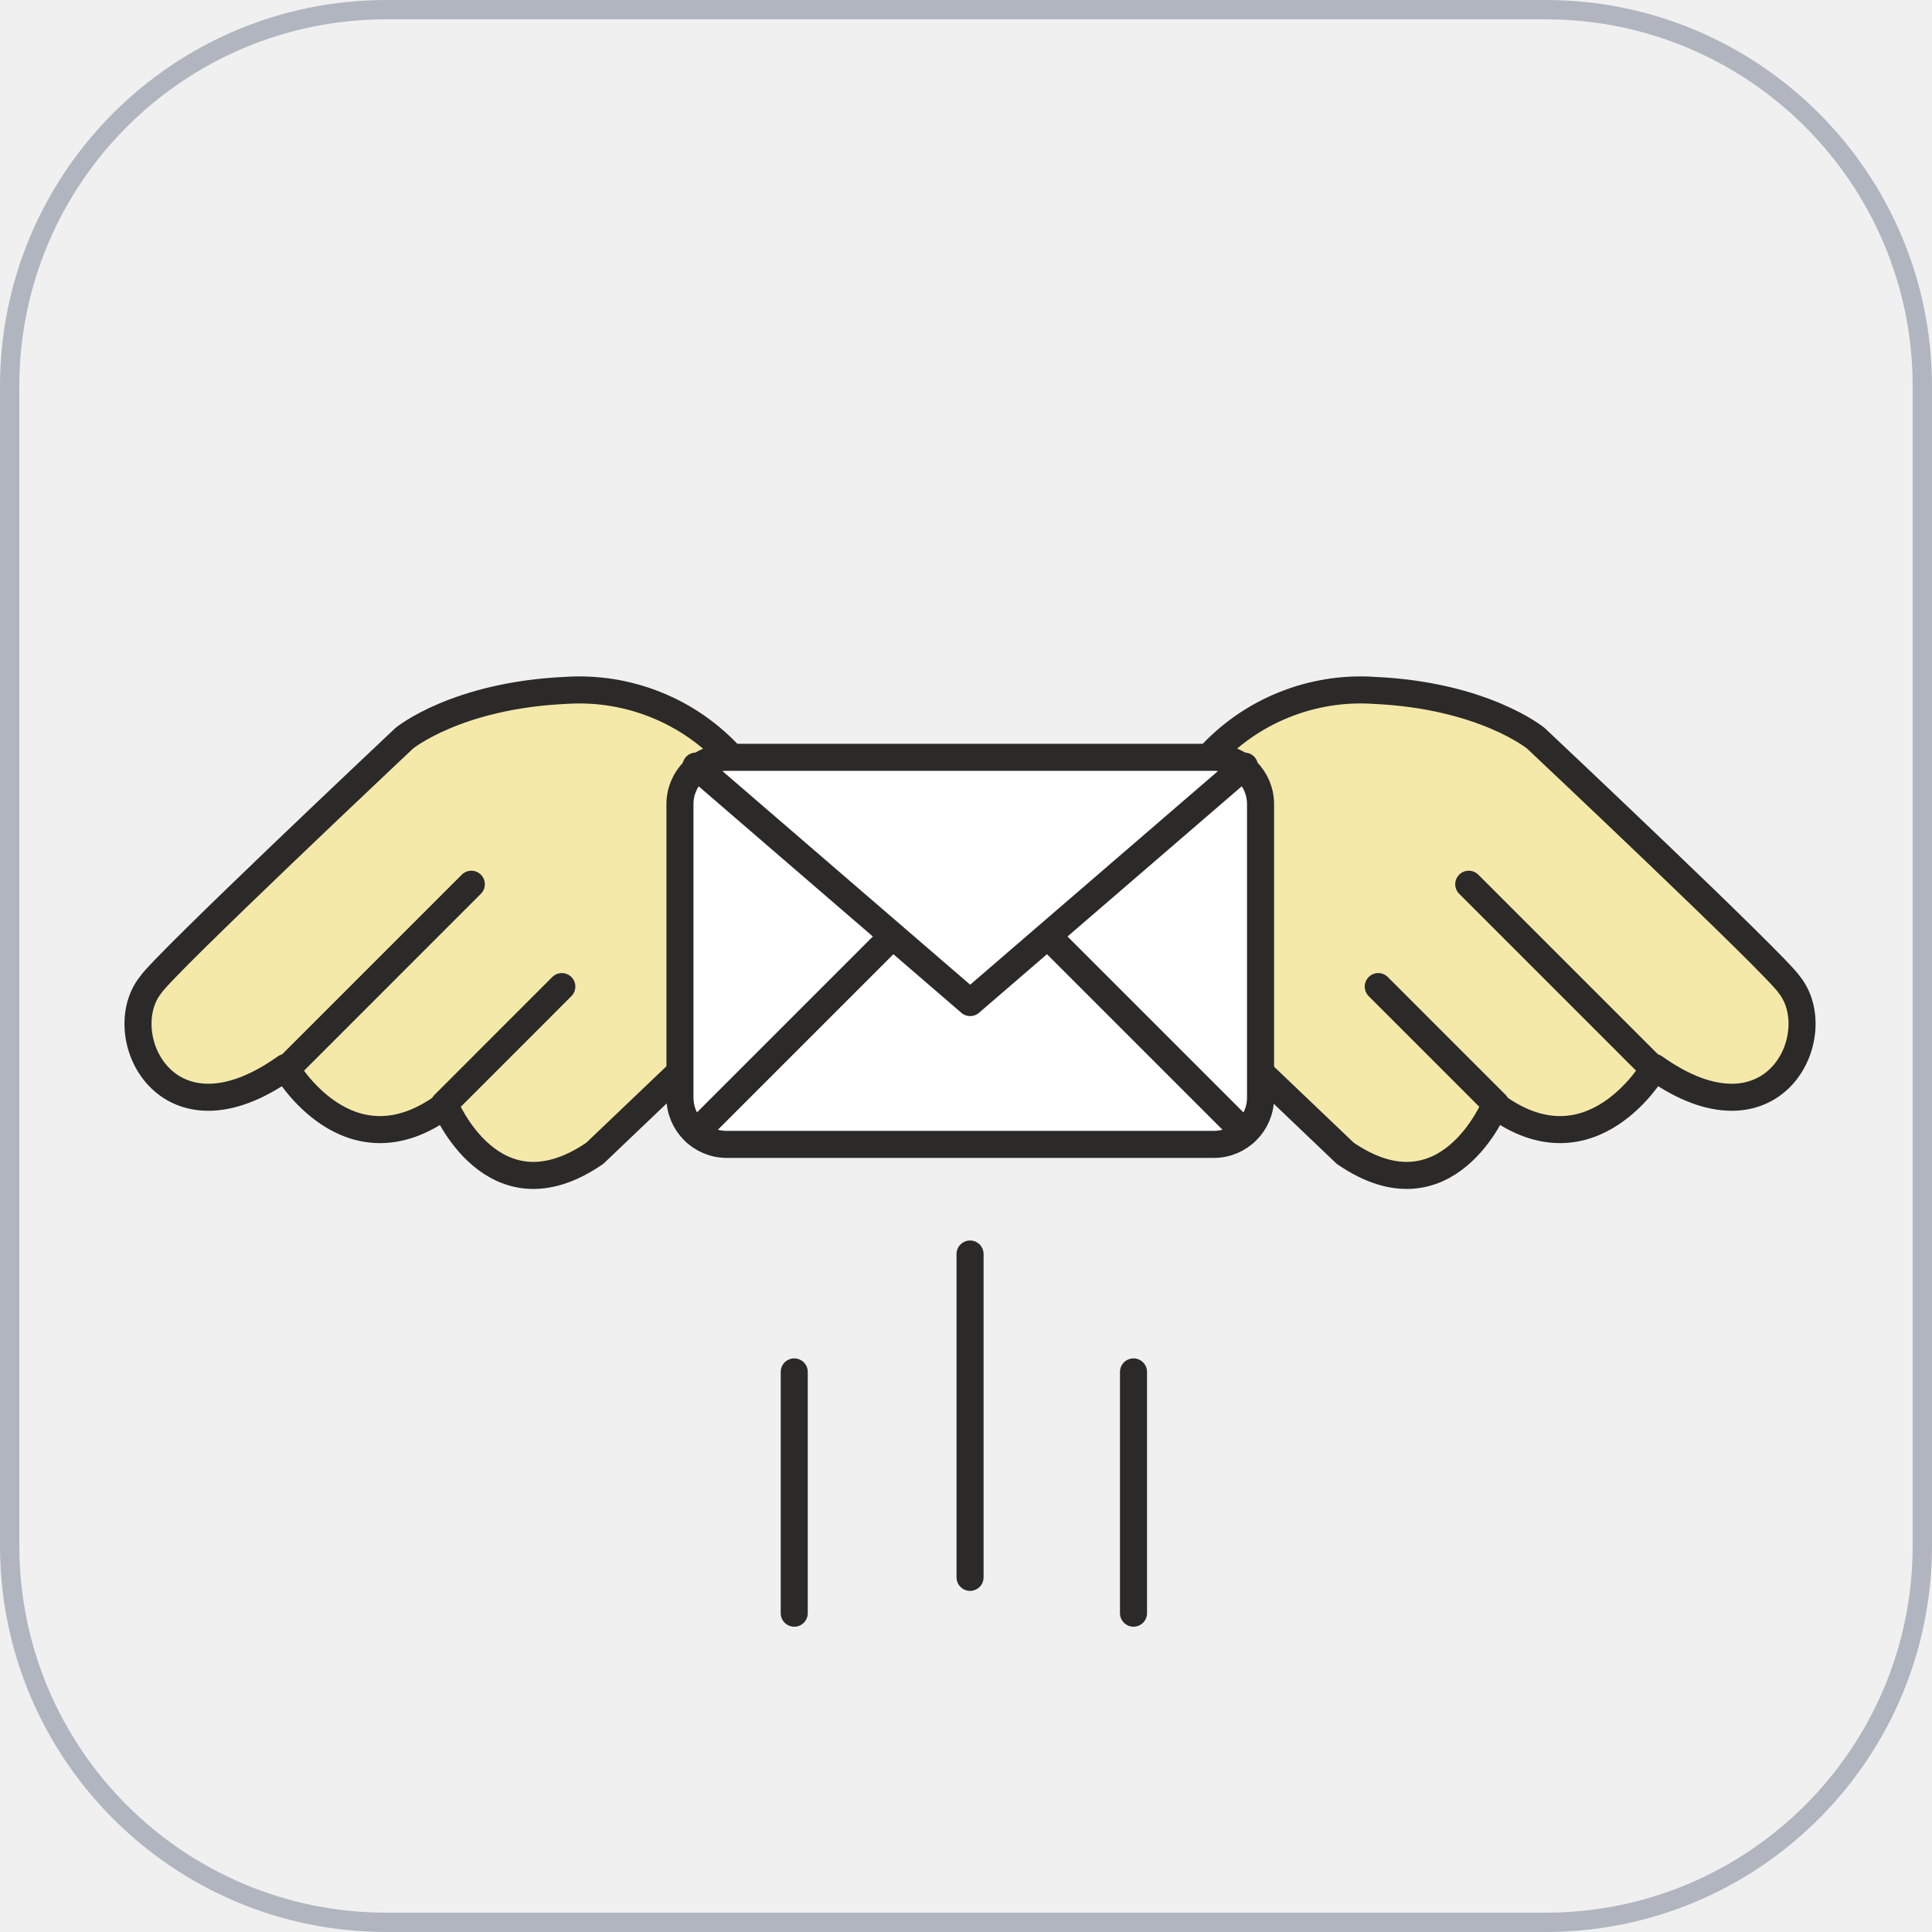
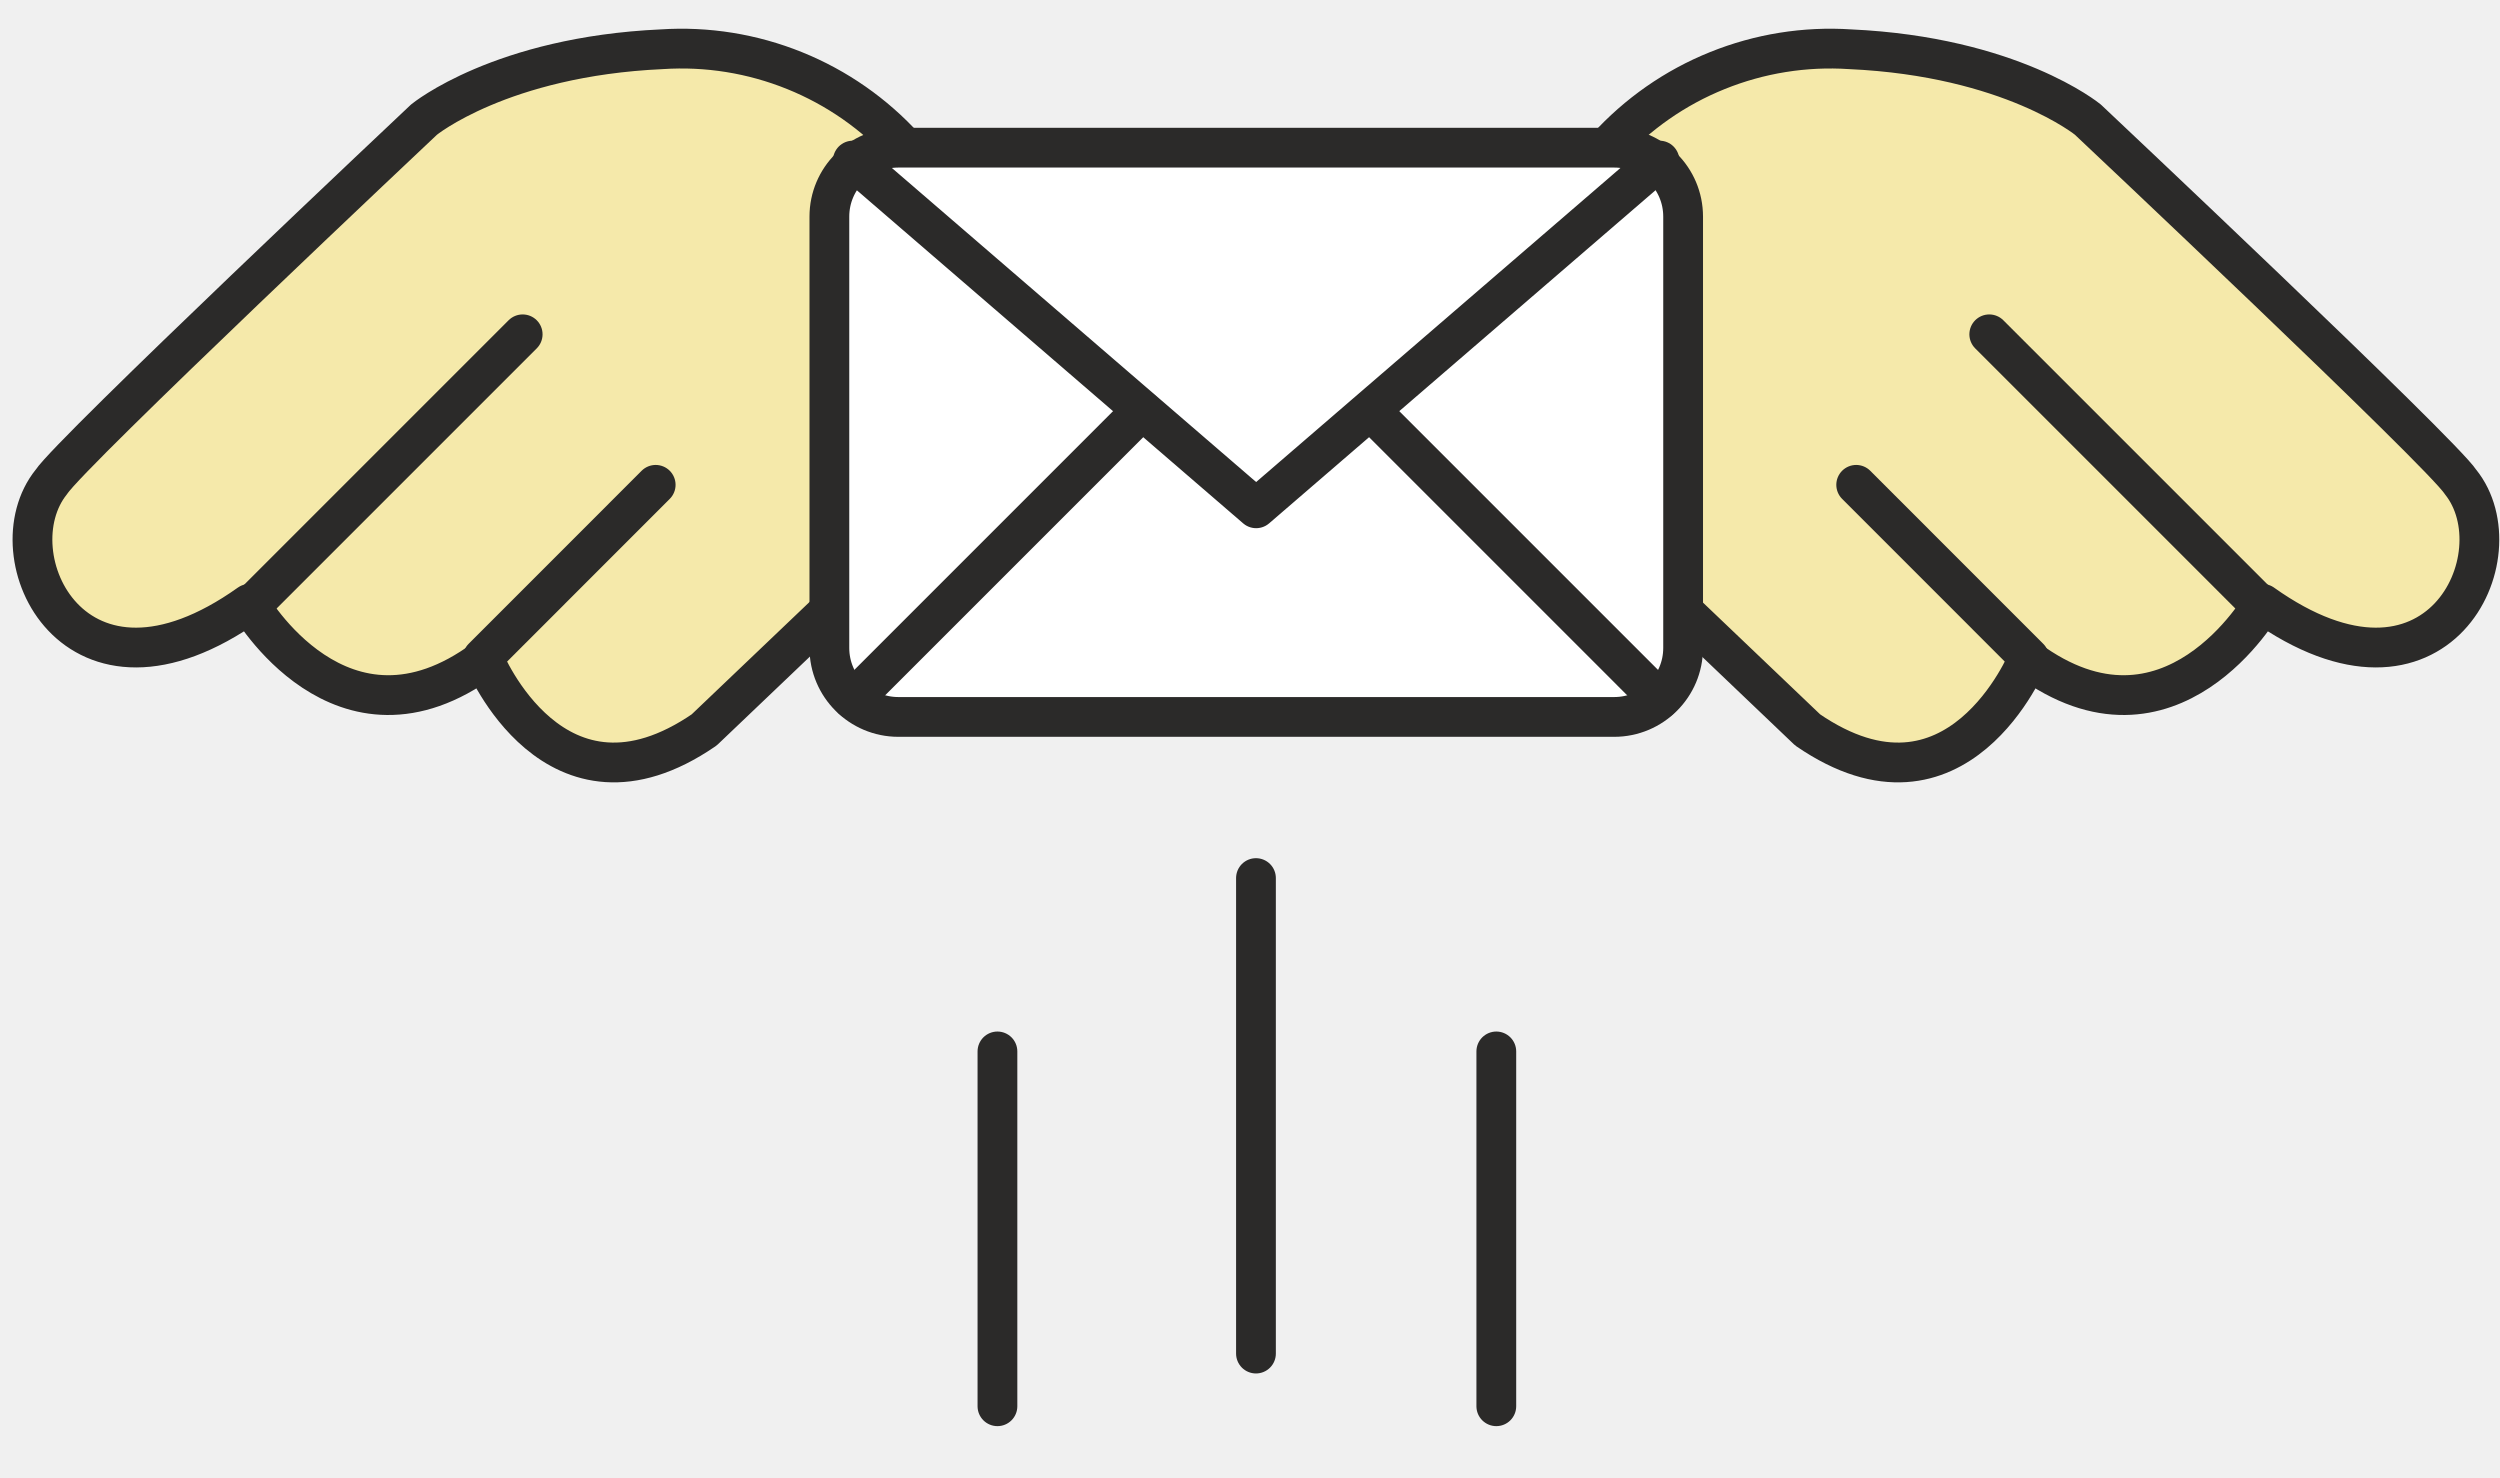
- <svg xmlns="http://www.w3.org/2000/svg" width="50" height="50" viewBox="0 0 50 50" fill="none">
-   <g id="Group 10246">
-     <g id="Group 8014">
-       <g id="Ð¡Ð»Ð¾Ð¹ 2">
-         <g id="Vector">
-           <path d="M31.28 19.598C31.818 19.006 32.482 18.542 33.224 18.243C33.966 17.943 34.765 17.814 35.563 17.867C38.395 17.996 39.746 19.105 39.746 19.105C39.746 19.105 45.97 24.965 46.306 25.483C47.337 26.765 45.901 29.819 42.819 27.627C42.819 27.627 41.202 30.458 38.69 28.605C38.69 28.605 37.448 31.655 34.815 29.847L32.623 27.756" fill="#F5E9AA" />
-           <path d="M31.28 19.598C31.818 19.006 32.482 18.542 33.224 18.243C33.966 17.943 34.765 17.814 35.563 17.867C38.395 17.996 39.746 19.105 39.746 19.105C39.746 19.105 45.97 24.965 46.306 25.483C47.337 26.765 45.901 29.819 42.819 27.627C42.819 27.627 41.202 30.458 38.69 28.605C38.69 28.605 37.448 31.655 34.815 29.847L32.623 27.756" stroke="#2B2A29" stroke-width="0.7" stroke-linecap="round" stroke-linejoin="round" />
-         </g>
-         <g id="Vector_2">
-           <path d="M18.928 19.598C18.391 19.006 17.727 18.542 16.985 18.243C16.243 17.943 15.444 17.814 14.645 17.867C11.814 17.996 10.463 19.105 10.463 19.105C10.463 19.105 4.239 24.965 3.903 25.483C2.871 26.765 4.307 29.819 7.389 27.627C7.389 27.627 9.007 30.458 11.519 28.605C11.519 28.605 12.761 31.655 15.393 29.847L17.586 27.756" fill="#F5E9AA" />
-           <path d="M18.928 19.598C18.391 19.006 17.727 18.542 16.985 18.243C16.243 17.943 15.444 17.814 14.645 17.867C11.814 17.996 10.463 19.105 10.463 19.105C10.463 19.105 4.239 24.965 3.903 25.483C2.871 26.765 4.307 29.819 7.389 27.627C7.389 27.627 9.007 30.458 11.519 28.605C11.519 28.605 12.761 31.655 15.393 29.847L17.586 27.756" stroke="#2B2A29" stroke-width="0.7" stroke-linecap="round" stroke-linejoin="round" />
-         </g>
-         <path id="Vector_3" d="M31.41 19.599H18.811C18.141 19.599 17.597 20.142 17.597 20.812V28.404C17.597 29.074 18.141 29.617 18.811 29.617H31.41C32.08 29.617 32.623 29.074 32.623 28.404V20.812C32.623 20.142 32.08 19.599 31.41 19.599Z" fill="white" stroke="#2B2A29" stroke-width="0.7" stroke-linecap="round" stroke-linejoin="round" />
-         <path id="Vector_4" d="M32.207 19.826L25.108 25.946L18.01 19.826" stroke="#2B2A29" stroke-width="0.7" stroke-linecap="round" stroke-linejoin="round" />
-         <path id="Vector_5" d="M18.01 29.311L23.098 24.223" stroke="#2B2A29" stroke-width="0.7" stroke-linecap="round" stroke-linejoin="round" />
-         <path id="Vector_6" d="M32.207 29.311L27.119 24.223" stroke="#2B2A29" stroke-width="0.7" stroke-linecap="round" stroke-linejoin="round" />
-         <path id="Vector_7" d="M35.669 25.533L38.714 28.579" stroke="#2B2A29" stroke-width="0.7" stroke-linecap="round" stroke-linejoin="round" />
-         <path id="Vector_8" d="M38.011 22.884L42.715 27.588" stroke="#2B2A29" stroke-width="0.7" stroke-linecap="round" stroke-linejoin="round" />
-         <path id="Vector_9" d="M14.54 25.533L11.495 28.579" stroke="#2B2A29" stroke-width="0.7" stroke-linecap="round" stroke-linejoin="round" />
-         <path id="Vector_10" d="M12.198 22.884L7.495 27.588" stroke="#2B2A29" stroke-width="0.7" stroke-linecap="round" stroke-linejoin="round" />
-         <path id="Vector_11" d="M25.105 32.454V40.822" stroke="#2B2A29" stroke-width="0.7" stroke-linecap="round" stroke-linejoin="round" />
-         <path id="Vector_12" d="M29.335 35.505V41.749" stroke="#2B2A29" stroke-width="0.7" stroke-linecap="round" stroke-linejoin="round" />
-         <path id="Vector_13" d="M20.555 35.505V41.749" stroke="#2B2A29" stroke-width="0.7" stroke-linecap="round" stroke-linejoin="round" />
-       </g>
-     </g>
-     <rect id="Rectangle 1" x="0.25" y="0.25" width="49.5" height="49.5" rx="9.75" stroke="#B1B5BF" stroke-width="0.5" />
-   </g>
+ <svg xmlns="http://www.w3.org/2000/svg" width="44" height="26" viewBox="0 0 44 26" fill="none">
+   <path d="M28.28 2.598C28.818 2.006 29.482 1.542 30.224 1.243C30.966 0.943 31.765 0.814 32.564 0.867C35.395 0.996 36.746 2.105 36.746 2.105C36.746 2.105 42.97 7.965 43.306 8.483C44.337 9.765 42.902 12.819 39.82 10.627C39.82 10.627 38.202 13.458 35.69 11.605C35.69 11.605 34.448 14.655 31.815 12.847L29.623 10.756" fill="#F5E9AA" />
+   <path d="M28.28 2.598C28.818 2.006 29.482 1.542 30.224 1.243C30.966 0.943 31.765 0.814 32.564 0.867C35.395 0.996 36.746 2.105 36.746 2.105C36.746 2.105 42.97 7.965 43.306 8.483C44.337 9.765 42.902 12.819 39.82 10.627C39.82 10.627 38.202 13.458 35.69 11.605C35.69 11.605 34.448 14.655 31.815 12.847L29.623 10.756" stroke="#2B2A29" stroke-width="0.7" stroke-linecap="round" stroke-linejoin="round" />
+   <path d="M15.928 2.598C15.391 2.006 14.726 1.542 13.985 1.243C13.243 0.943 12.444 0.814 11.645 0.867C8.814 0.996 7.463 2.105 7.463 2.105C7.463 2.105 1.239 7.965 0.903 8.483C-0.129 9.765 1.307 12.819 4.389 10.627C4.389 10.627 6.007 13.458 8.519 11.605C8.519 11.605 9.76 14.655 12.393 12.847L14.586 10.756" fill="#F5E9AA" />
+   <path d="M15.928 2.598C15.391 2.006 14.726 1.542 13.985 1.243C13.243 0.943 12.444 0.814 11.645 0.867C8.814 0.996 7.463 2.105 7.463 2.105C7.463 2.105 1.239 7.965 0.903 8.483C-0.129 9.765 1.307 12.819 4.389 10.627C4.389 10.627 6.007 13.458 8.519 11.605C8.519 11.605 9.76 14.655 12.393 12.847L14.586 10.756" stroke="#2B2A29" stroke-width="0.7" stroke-linecap="round" stroke-linejoin="round" />
+   <path d="M28.41 2.599H15.811C15.141 2.599 14.597 3.142 14.597 3.812V11.404C14.597 12.074 15.141 12.618 15.811 12.618H28.41C29.08 12.618 29.623 12.074 29.623 11.404V3.812C29.623 3.142 29.08 2.599 28.41 2.599Z" fill="white" stroke="#2B2A29" stroke-width="0.7" stroke-linecap="round" stroke-linejoin="round" />
+   <path d="M29.207 2.826L22.108 8.946L15.01 2.826" stroke="#2B2A29" stroke-width="0.7" stroke-linecap="round" stroke-linejoin="round" />
+   <path d="M15.01 12.311L20.098 7.223" stroke="#2B2A29" stroke-width="0.7" stroke-linecap="round" stroke-linejoin="round" />
+   <path d="M29.207 12.311L24.119 7.223" stroke="#2B2A29" stroke-width="0.7" stroke-linecap="round" stroke-linejoin="round" />
+   <path d="M32.669 8.533L35.714 11.579" stroke="#2B2A29" stroke-width="0.7" stroke-linecap="round" stroke-linejoin="round" />
+   <path d="M35.011 5.884L39.715 10.588" stroke="#2B2A29" stroke-width="0.7" stroke-linecap="round" stroke-linejoin="round" />
+   <path d="M11.54 8.533L8.495 11.579" stroke="#2B2A29" stroke-width="0.7" stroke-linecap="round" stroke-linejoin="round" />
+   <path d="M9.199 5.884L4.495 10.588" stroke="#2B2A29" stroke-width="0.7" stroke-linecap="round" stroke-linejoin="round" />
+   <path d="M22.105 15.454V23.823" stroke="#2B2A29" stroke-width="0.7" stroke-linecap="round" stroke-linejoin="round" />
+   <path d="M26.335 18.505V24.75" stroke="#2B2A29" stroke-width="0.7" stroke-linecap="round" stroke-linejoin="round" />
+   <path d="M17.555 18.505V24.75" stroke="#2B2A29" stroke-width="0.7" stroke-linecap="round" stroke-linejoin="round" />
</svg>
